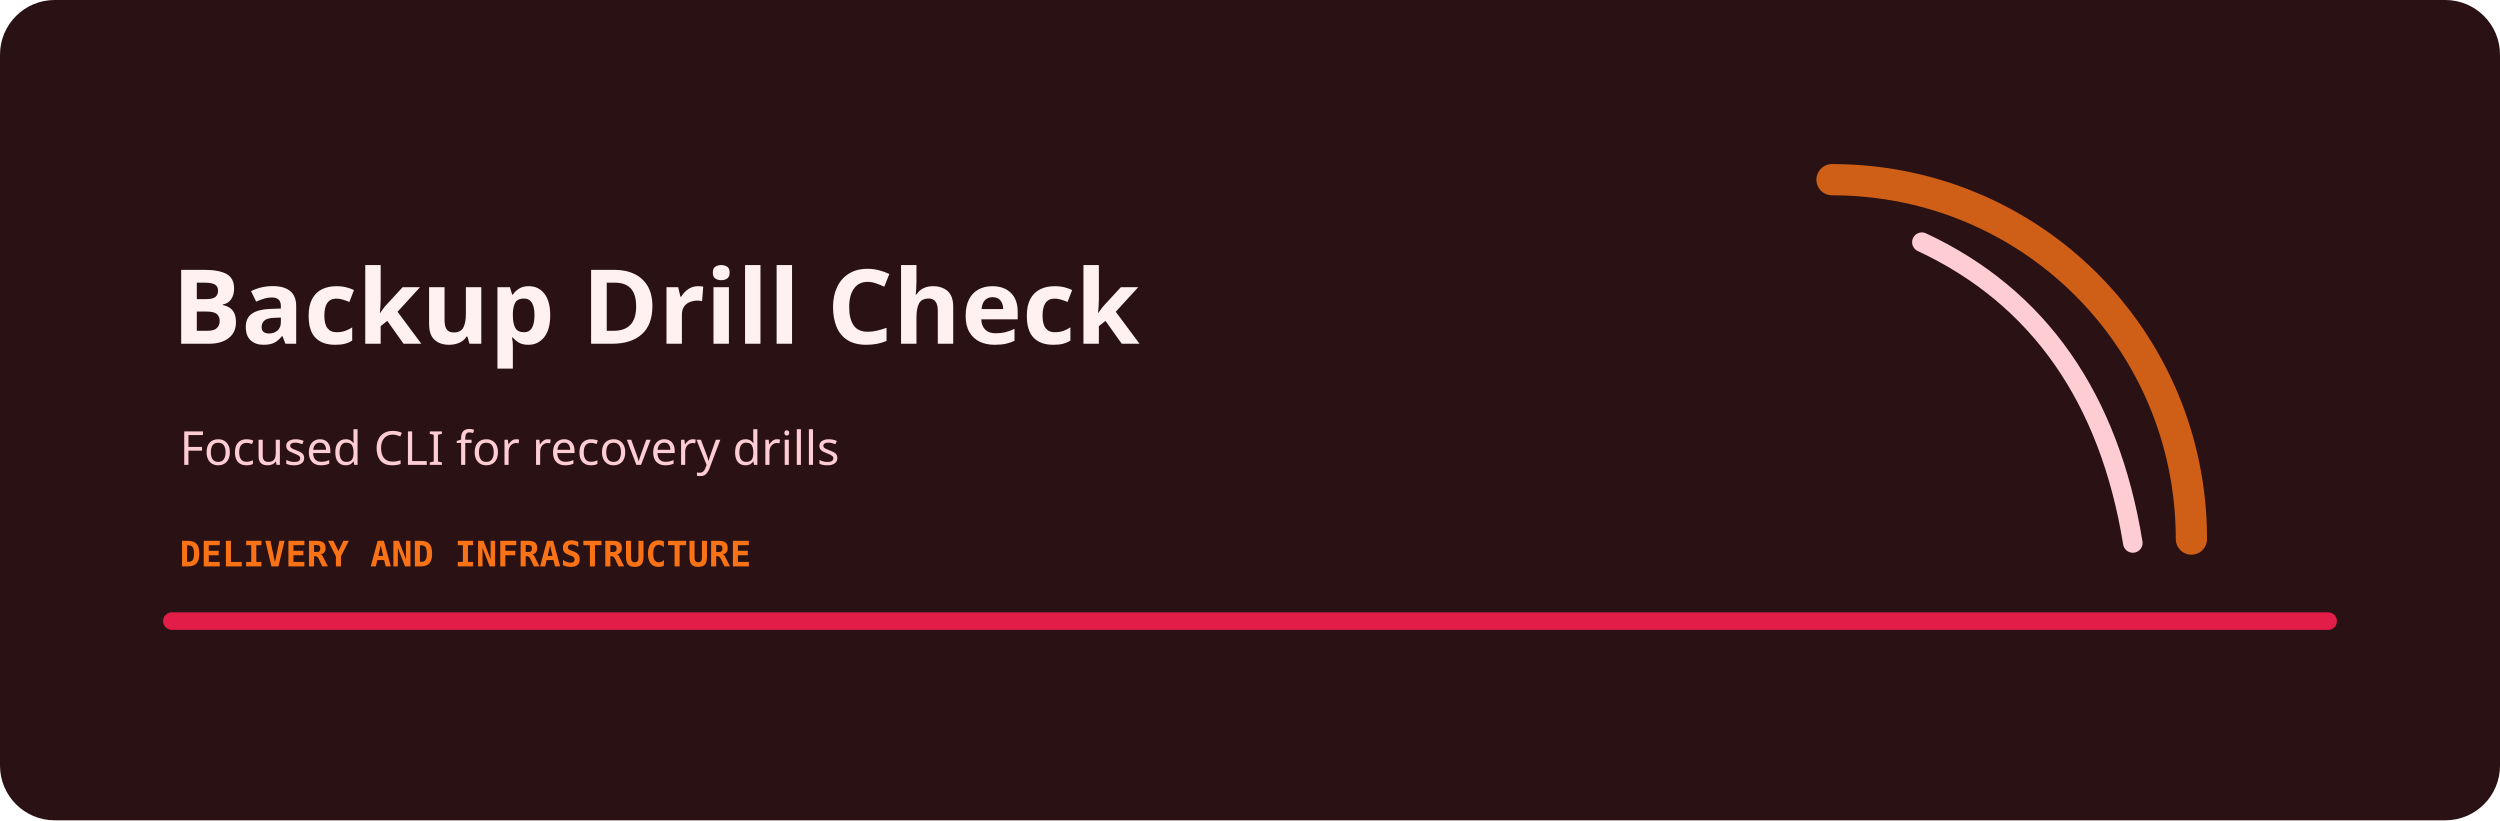
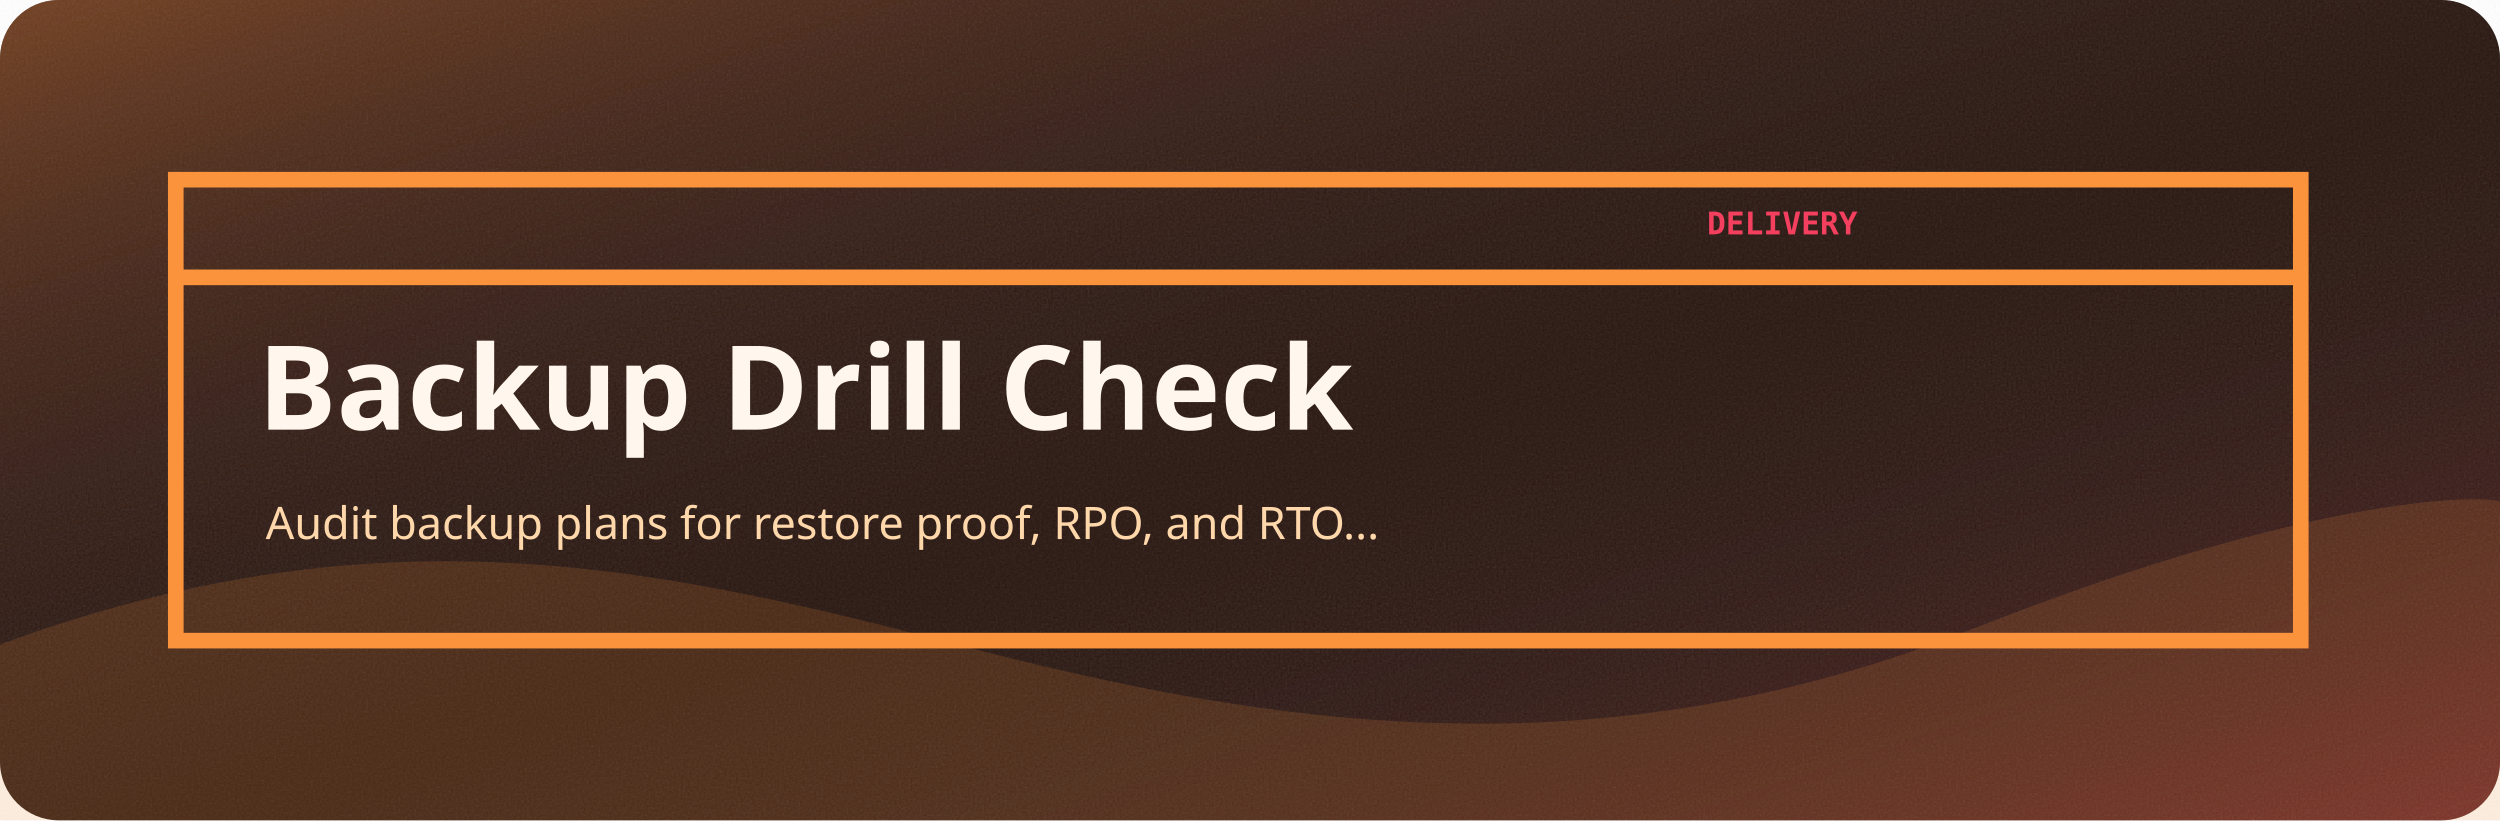
<svg xmlns="http://www.w3.org/2000/svg" width="1280" height="420" viewBox="0 0 1280 420" fill="none" role="img" aria-label="Backup Drill Check cover">
-   <rect width="1280" height="420" rx="28" fill="#2a1114" />
-   <path d="M88 318h1104" stroke="#e11d48" stroke-width="9" stroke-linecap="round" />
-   <path d="M938 92c102 0 184 82 184 184" stroke="#f97316" stroke-width="16" stroke-linecap="round" opacity=".8" />
-   <path d="M984 124c60 28 96 80 108 154" stroke="#fecdd3" stroke-width="10" stroke-linecap="round" />
-   <text x="88" y="176" fill="#fff1f2" font-family="IBM Plex Sans, ui-sans-serif, system-ui" font-size="53" font-weight="850">Backup Drill Check</text>
-   <text x="92" y="238" fill="#fecdd3" font-family="IBM Plex Sans, ui-sans-serif, system-ui" font-size="24">Focused CLI for recovery drills</text>
-   <text x="92" y="290" fill="#f97316" font-family="ui-monospace, SFMono-Regular, Menlo, monospace" font-size="18" font-weight="700">DELIVERY AND INFRASTRUCTURE</text>
+   <defs>
+     <linearGradient id="g" x1="0" x2="1" y1="0" y2="1">
+       <stop offset="0" stop-color="#fb923c" stop-opacity=".34" />
+       <stop offset=".54" stop-color="#2a1711" stop-opacity="0" />
+       <stop offset="1" stop-color="#f43f5e" stop-opacity=".30" />
+     </linearGradient>
+     <filter id="grain" x="-20%" y="-20%" width="140%" height="140%">
+       <feTurbulence type="fractalNoise" baseFrequency=".85" numOctaves="2" seed="74" result="noise" />
+       <feColorMatrix type="saturate" values="0" />
+       <feComponentTransfer>
+         <feFuncA type="table" tableValues="0 .10" />
+       </feComponentTransfer>
+       <feBlend mode="soft-light" in2="SourceGraphic" />
+     </filter>
+   </defs>
+   <rect width="1280" height="420" rx="30" fill="#2a1711" />
+   <rect width="1280" height="420" rx="30" fill="url(#g)" filter="url(#grain)" />
+   <path d="M0 330c190-70 330-42 490 0s328 68 520-8 278-68 270-64v162H0z" fill="#fb923c" opacity=".16" />
+   <path d="M90 92h1088v236H90z" fill="none" stroke="#fb923c" stroke-width="8" />
+   <path d="M90 142h1088" stroke="#fb923c" stroke-width="8" />
+   <text x="132" y="220" fill="#fff7ed" font-family="Space Grotesk, ui-sans-serif, system-ui" font-size="60" font-weight="850">Backup Drill Check</text>
+   <text x="136" y="276" fill="#fed7aa" font-family="Space Grotesk, ui-sans-serif, system-ui" font-size="23">Audit backup plans for restore proof, RPO, and RTO...</text>
+   <text x="874" y="120" fill="#f43f5e" font-family="ui-monospace, SFMono-Regular, Menlo, monospace" font-size="16" font-weight="800">DELIVERY</text>
</svg>
